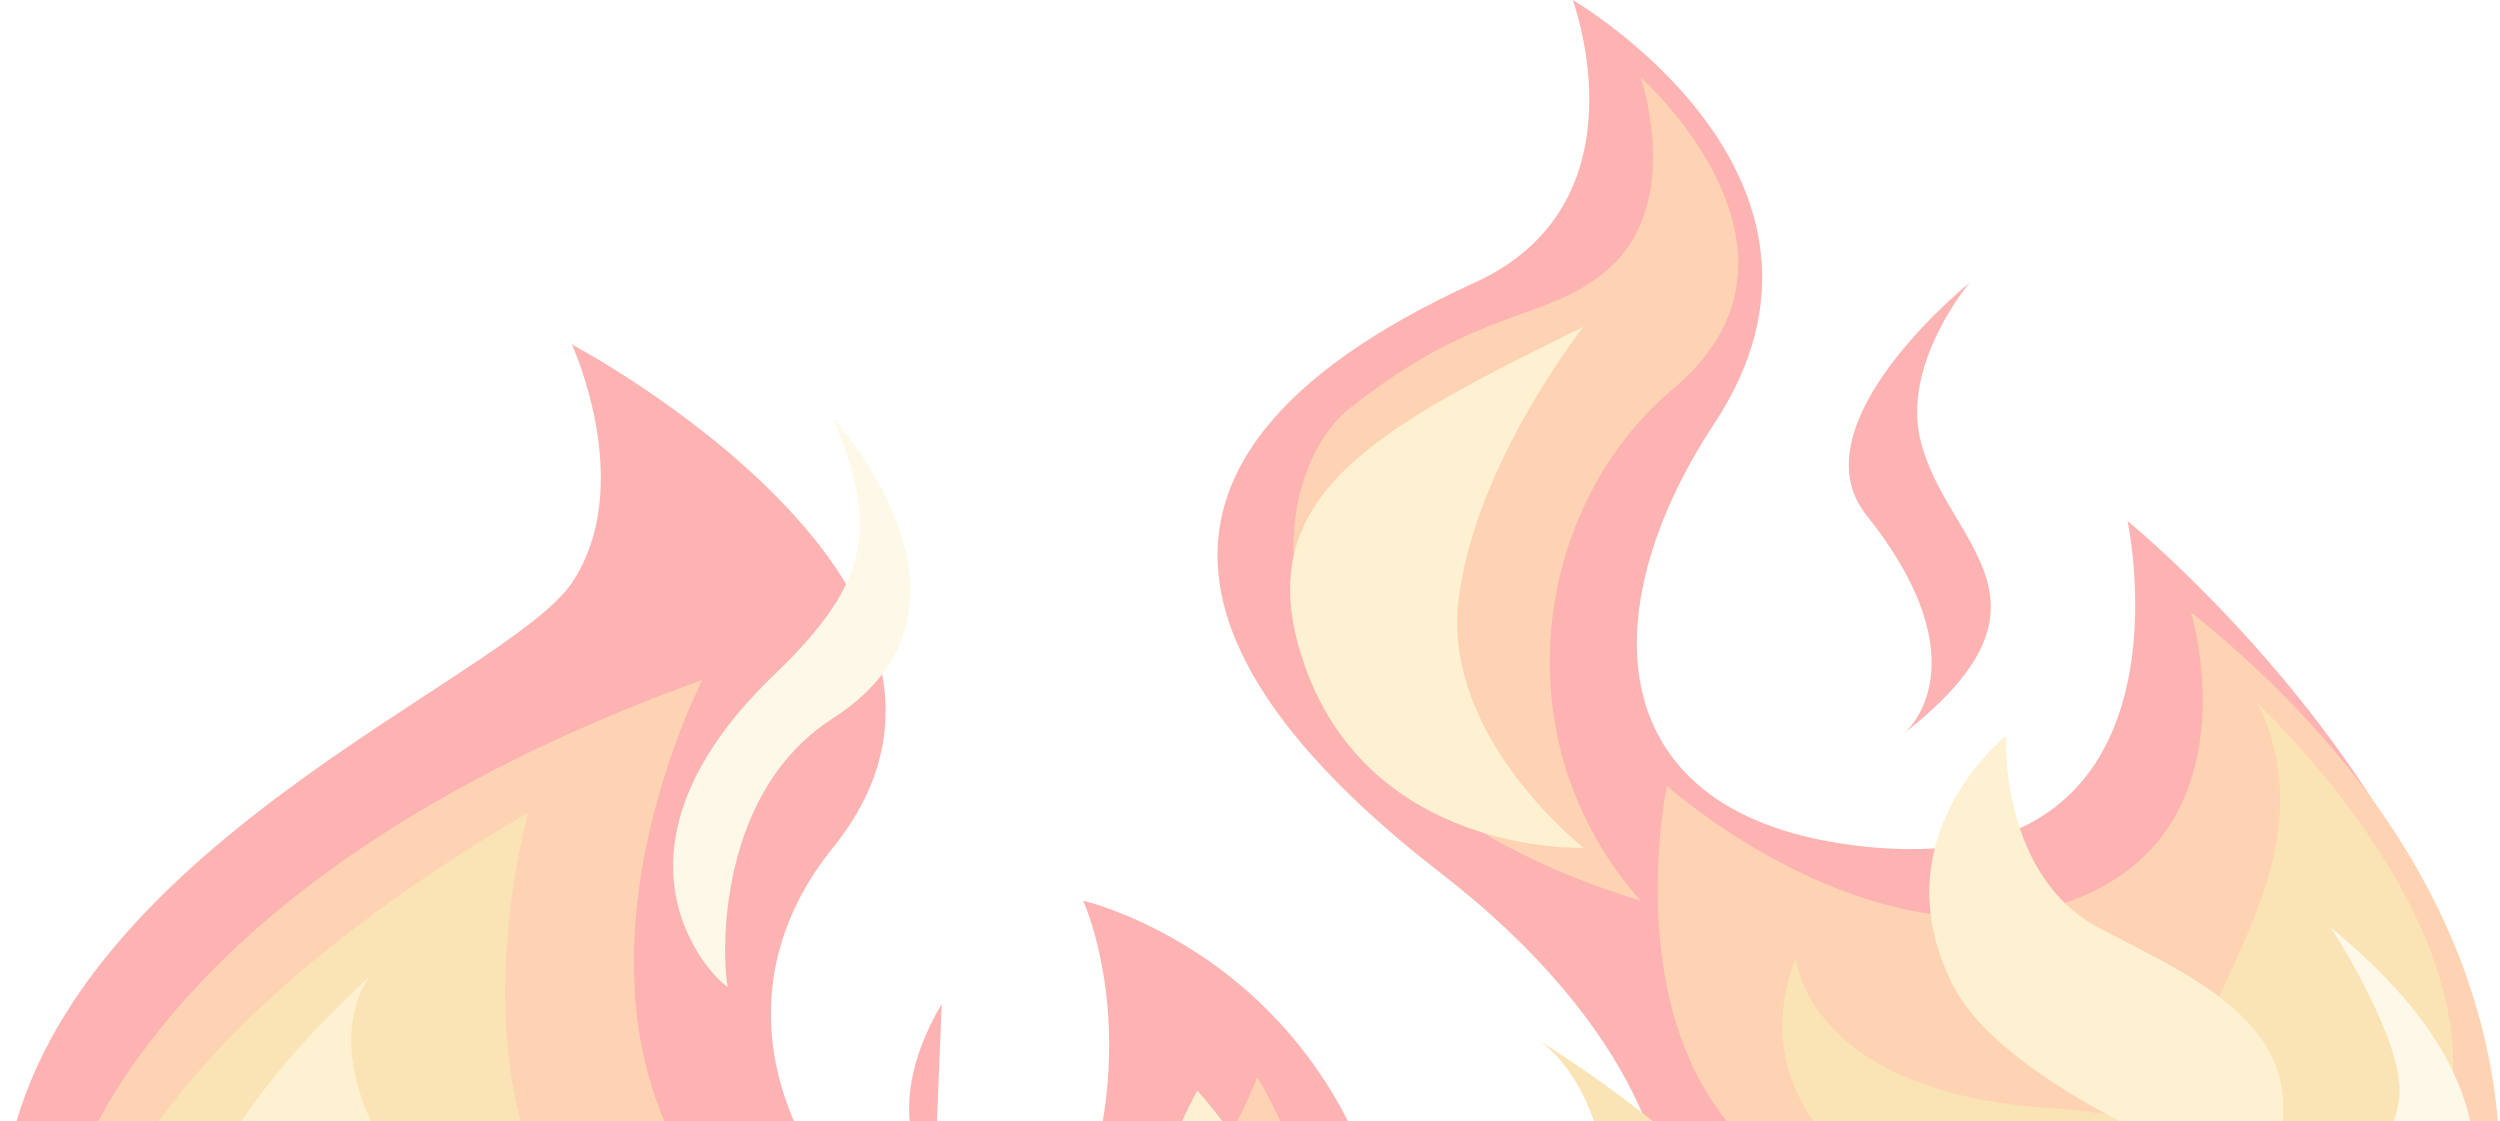
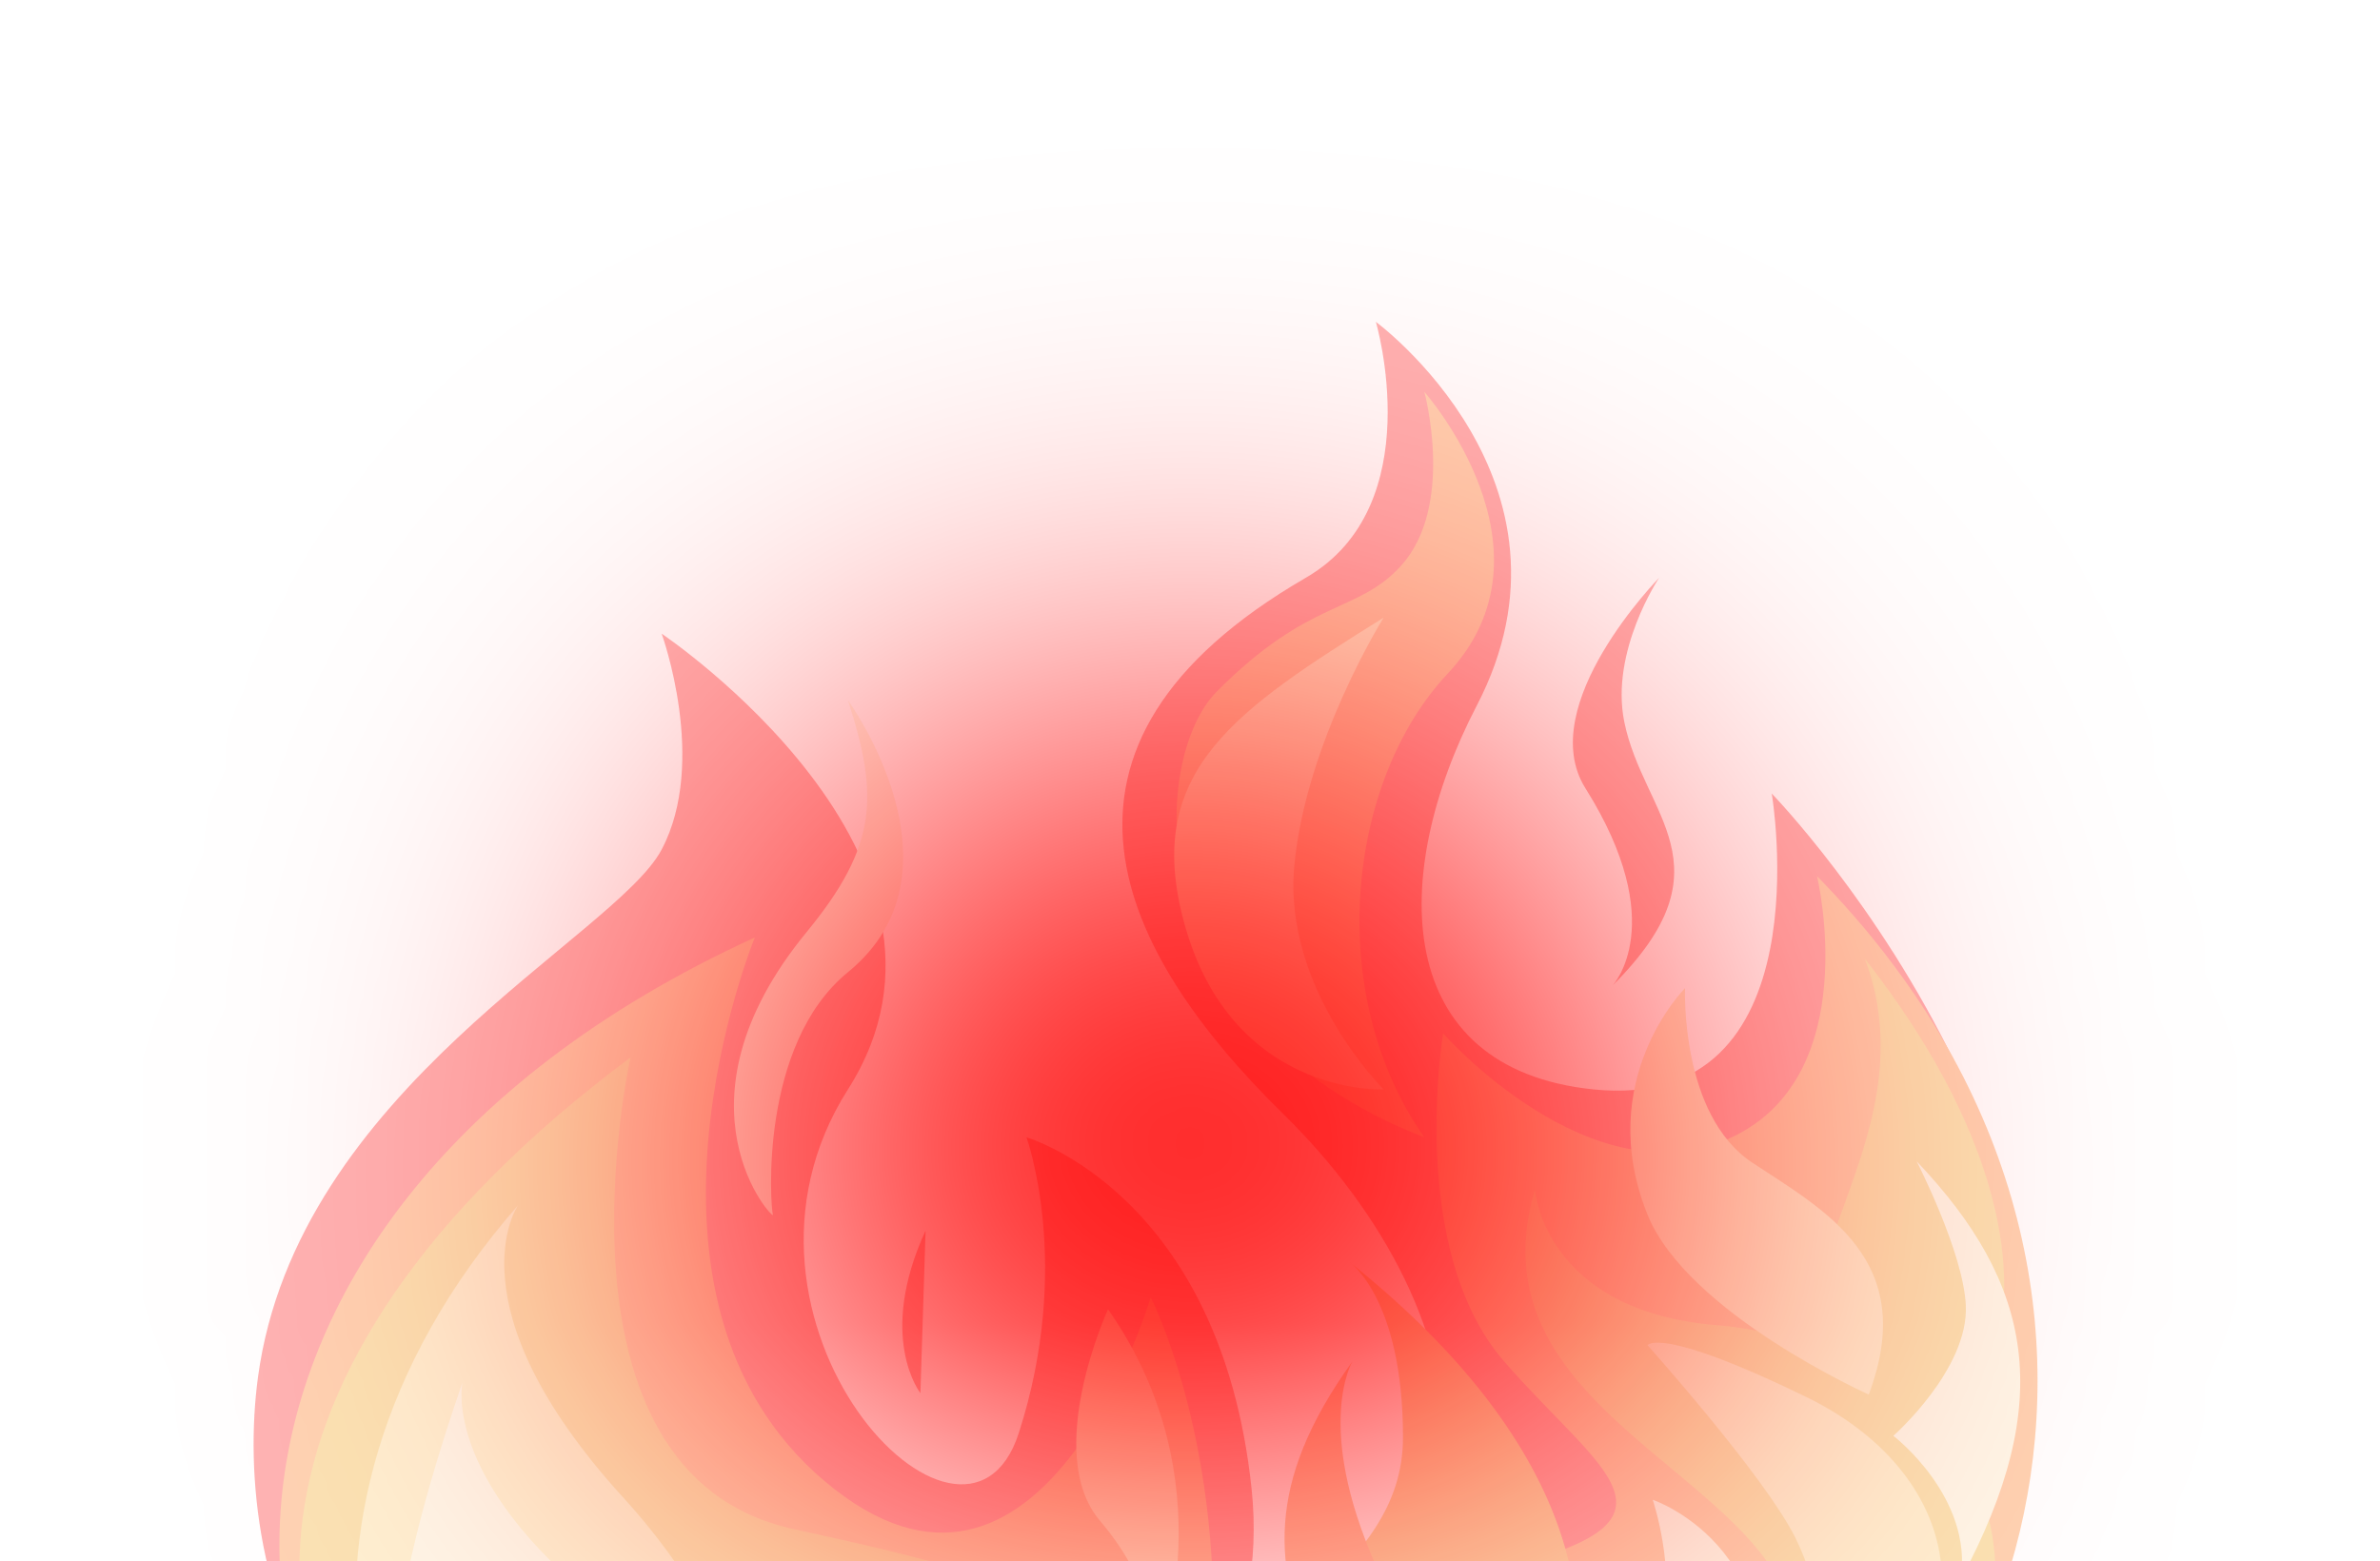
- <svg xmlns="http://www.w3.org/2000/svg" width="1270" height="569" viewBox="0 0 1270 569" fill="none">
+ <svg xmlns="http://www.w3.org/2000/svg" width="976" height="640" viewBox="0 0 976 640" fill="none">
  <g opacity="0.3">
-     <path d="M445.227 910.635C36.385 910.635 -15.149 698.888 3.112 592.152C30.745 430.656 257.33 345.435 290.486 296.096C323.646 246.732 290.486 174.967 290.486 174.967C290.486 174.967 528.125 300.581 423.122 430.656C318.122 560.755 506.019 717.767 544.703 623.55C583.39 529.358 550.23 457.568 550.23 457.568C550.23 457.568 688.39 488.965 710.495 654.947C732.601 820.929 500.489 910.635 445.227 910.635" fill="#FC0001" />
-     <path d="M749.191 143.535C541.4 238.415 616.557 354.373 732.61 444.102C875.788 554.778 931.564 731.198 622.083 807.456C383.177 866.333 483.922 919.611 483.922 919.611C483.922 919.611 1027.58 1013.88 1218.94 744.643C1384.73 511.379 1080.78 264.67 1080.78 264.67C1080.78 264.67 1119.46 444.102 953.671 430.657C810.908 419.062 807.6 311.054 870.774 215.329C953.671 89.729 798.929 0 798.929 0C798.929 0 837.615 103.174 749.191 143.535" fill="#FC0001" />
-     <path d="M356.808 345.429C-90.835 506.918 -46.626 838.861 213.119 915.123C472.863 991.385 677.337 865.78 682.865 744.669C688.39 623.559 638.652 547.297 638.652 547.297C638.652 547.297 561.282 753.634 406.543 650.477C251.803 547.297 356.808 345.429 356.808 345.429" fill="#FB6D01" />
-     <path d="M833.45 457.581C628.975 394.792 637.423 245.814 685.62 207.496C751.937 154.783 785.778 163.891 816.873 136.854C855.555 103.196 833.45 39.281 833.45 39.281C833.45 39.281 932.93 127.877 850.032 197.419C778.544 257.356 761.609 376.837 833.45 457.581" fill="#FB6D01" />
-     <path d="M1113.02 311.017C1400.39 542.036 1243.81 838.855 1036.57 894.925C829.326 950.995 796.167 948.765 716.035 912.863C635.9 876.986 738.141 726.715 884.591 699.782C1031.04 672.875 959.198 645.967 890.119 583.158C821.034 520.349 846.826 399.239 846.826 399.239C846.826 399.239 952.749 494.201 1052.23 457.564C1147.08 422.618 1113.02 311.017 1113.02 311.017" fill="#FB6D01" />
-     <path d="M912.199 486.748C859.7 625.817 1130.5 652.735 1094.57 760.387C1058.65 868.039 796.146 894.958 796.146 894.958C796.146 894.958 1117.83 945.937 1216.15 778.333C1299.05 637.015 1147.07 569.73 1042.07 563.006C917.84 555.041 912.199 486.748 912.199 486.748" fill="#EFA204" />
-     <path d="M1147.09 357.384C1334.99 546.531 1212.21 668.294 1134.19 607.836C1056.18 547.403 1197.75 463.548 1147.09 357.384Z" fill="#EFA204" />
-     <path d="M268.377 412.727C-32.811 589.909 -9.785 771.604 139.428 870.285C288.641 968.966 541.934 966.721 602.725 847.86C663.516 728.975 566.803 708.794 384.431 677.389C202.062 645.984 268.377 412.727 268.377 412.727Z" fill="#EFA204" />
-     <path d="M779.568 527.119C926.015 619.076 975.752 720.003 920.491 809.734C865.225 899.442 622.066 935.325 660.749 829.901C699.435 724.5 818.252 704.31 818.252 625.798C818.252 547.31 779.568 527.119 779.568 527.119Z" fill="#EFA204" />
-     <path d="M188.256 495.688C-13.457 677.367 84.177 880.714 211.284 907.64C338.392 934.566 528.133 876.998 541.948 814.194C555.766 751.39 533.66 719.976 533.66 719.976C533.66 719.976 564.058 751.39 459.054 796.243C354.05 841.096 331.947 829.877 331.947 829.877C331.947 829.877 387.207 767.073 262.865 659.417C138.519 551.76 188.256 495.688 188.256 495.688" fill="#FACF67" />
-     <path d="M608.263 554.01C693.922 650.444 644.186 749.157 644.186 749.157C644.186 749.157 644.186 711.02 602.736 672.884C561.289 634.747 608.263 554.01 608.263 554.01Z" fill="#FACF67" />
-     <path d="M1116.69 820.922C1251.09 733.65 1210.64 643.737 1105.64 603.35C1000.64 562.985 992.346 574.19 992.346 574.19C992.346 574.19 1075.14 647.089 1097.35 681.851C1136.03 742.42 1111.16 820.922 1014.45 861.286C917.738 901.673 1047.61 865.786 1116.69 820.922Z" fill="#FACF67" />
-     <path d="M804.449 165.992C699.447 217.571 635.891 251.22 660.759 331.979C692.55 435.188 804.449 430.667 804.449 430.667C804.449 430.667 732.605 374.593 740.893 305.059C749.183 235.526 804.449 165.992 804.449 165.992Z" fill="#FACF67" />
-     <path d="M967.471 372.351C1053.13 305.07 989.249 277.06 975.759 224.308C965.631 184.68 1000.63 143.571 1000.63 143.571C1000.63 143.571 911.207 215.371 948.127 261.689C1008.92 337.957 967.471 372.351 967.471 372.351Z" fill="#FC0001" />
-     <path d="M423.119 212.359C445.225 266.198 444.139 293.996 393.644 342.436C292.325 439.642 371.538 505.434 369.696 500.939C367.854 496.469 359.765 405.591 423.119 364.885C511.539 308.058 423.119 212.359 423.119 212.359" fill="#FCE8B3" />
-     <path d="M478.395 509.895C443.394 569.717 474.71 601.106 474.71 601.106L478.395 509.895Z" fill="#FC0001" />
-     <path d="M1183.94 471.014C1266.84 539.799 1283.42 605.598 1215.26 705.765C1224.47 659.422 1167.36 625.029 1167.36 625.029C1167.36 625.029 1221.15 587.672 1218.94 551.75C1217.1 521.85 1183.94 471.014 1183.94 471.014" fill="#FCE8B3" />
-     <path d="M1149.84 601.882C1185.76 526.361 1118.53 498.694 1066.95 471.775C1015.37 444.881 1019.05 373.845 1019.05 373.845C1019.05 373.845 953.658 425.44 992.34 500.937C1020.69 556.27 1149.84 601.882 1149.84 601.882Z" fill="#FACF67" />
+     <path d="M360.467 797.696C124.959 797.696 95.274 642.903 105.793 564.877C121.71 446.819 252.231 384.521 271.331 348.453C290.432 312.367 271.331 259.905 271.331 259.905C271.331 259.905 408.219 351.732 347.734 446.819C287.25 541.925 395.486 656.704 417.769 587.829C440.054 518.973 420.953 466.493 420.953 466.493C420.953 466.493 500.538 489.445 513.271 610.781C526.005 732.118 392.3 797.696 360.467 797.696Z" fill="#FC0001" />
+     <path d="M535.562 236.927C415.866 306.287 459.159 391.055 526.01 456.649C608.486 537.555 640.615 666.523 462.343 722.269C324.724 765.31 382.757 804.257 382.757 804.257C382.757 804.257 695.925 873.172 806.153 676.351C901.658 505.83 726.567 325.48 726.567 325.48C726.567 325.48 748.851 456.649 653.35 446.821C571.113 438.344 569.208 359.388 605.598 289.41C653.35 197.594 564.213 132 564.213 132C564.213 132 586.497 207.423 535.562 236.927Z" fill="#FC0001" />
+     <path d="M309.534 384.517C51.675 502.569 77.142 745.227 226.764 800.976C376.386 856.726 494.171 764.905 497.355 676.371C500.538 587.836 471.887 532.087 471.887 532.087C471.887 532.087 427.319 682.924 338.184 607.514C249.048 532.087 309.534 384.517 309.534 384.517Z" fill="#FB6D01" />
+     <path d="M584.098 466.503C466.312 420.602 471.179 311.696 498.942 283.685C537.144 245.15 556.637 251.809 574.549 232.044C596.831 207.439 584.098 160.715 584.098 160.715C584.098 160.715 641.402 225.481 593.65 276.318C552.47 320.133 542.715 407.477 584.098 466.503Z" fill="#FB6D01" />
+     <path d="M745.139 359.361C910.677 528.241 820.48 745.222 701.102 786.211C581.723 827.199 562.622 825.569 516.463 799.324C470.302 773.098 529.197 663.245 613.557 643.557C697.918 623.887 656.534 604.217 616.742 558.302C576.946 512.387 591.803 423.853 591.803 423.853C591.803 423.853 652.819 493.272 710.123 466.49C764.763 440.944 745.139 359.361 745.139 359.361Z" fill="#FB6D01" />
+     <path d="M629.461 487.824C599.219 589.487 755.207 609.165 734.514 687.861C713.821 766.557 562.61 786.235 562.61 786.235C562.61 786.235 747.909 823.502 804.549 700.98C852.3 597.673 764.755 548.486 704.27 543.571C632.71 537.748 629.461 487.824 629.461 487.824Z" fill="#EFA204" />
+     <path d="M764.766 393.256C873.003 531.527 802.275 620.538 757.338 576.343C712.4 532.165 793.946 470.864 764.766 393.256Z" fill="#EFA204" />
+     <path d="M258.595 433.713C85.1 563.237 98.364 696.061 184.316 768.199C270.268 840.337 416.174 838.696 451.192 751.805C486.209 664.898 430.499 650.145 325.446 627.187C220.395 604.23 258.595 433.713 258.595 433.713Z" fill="#EFA204" />
+     <path d="M553.06 517.337C637.419 584.559 666.069 658.339 634.237 723.935C602.402 789.513 462.333 815.745 484.616 738.677C506.901 661.627 575.343 646.867 575.343 589.473C575.343 532.096 553.06 517.337 553.06 517.337Z" fill="#EFA204" />
+     <path d="M212.442 494.359C96.248 627.171 152.489 775.822 225.708 795.506C298.926 815.189 408.224 773.106 416.182 727.195C424.142 681.284 411.408 658.32 411.408 658.32C411.408 658.32 428.918 681.284 368.432 714.072C307.946 746.861 295.213 738.66 295.213 738.66C295.213 738.66 327.046 692.749 255.42 614.049C183.792 535.349 212.442 494.359 212.442 494.359Z" fill="#FACF67" />
+     <path d="M454.382 536.994C503.725 607.49 475.075 679.651 475.075 679.651C475.075 679.651 475.075 651.773 451.198 623.894C427.323 596.015 454.382 536.994 454.382 536.994Z" fill="#FACF67" />
+     <path d="M747.255 732.113C824.676 668.315 801.375 602.587 740.888 573.063C680.405 543.556 675.628 551.746 675.628 551.746C675.628 551.746 723.32 605.037 736.113 630.449C758.398 674.727 744.071 732.113 688.363 761.62C632.651 791.144 707.463 764.91 747.255 732.113Z" fill="#FACF67" />
+     <path d="M567.392 253.344C506.907 291.049 470.297 315.648 484.621 374.684C502.934 450.132 567.392 446.828 567.392 446.828C567.392 446.828 526.008 405.836 530.781 355.006C535.557 304.175 567.392 253.344 567.392 253.344Z" fill="#FACF67" />
+     <path d="M661.299 404.197C710.642 355.014 673.844 334.537 666.073 295.975C660.239 267.006 680.399 236.954 680.399 236.954C680.399 236.954 628.889 289.441 650.157 323.301C685.175 379.055 661.299 404.197 661.299 404.197Z" fill="#FC0001" />
+     <path d="M347.732 287.239C360.466 326.597 359.841 346.918 330.754 382.329C272.39 453.389 318.02 501.484 316.959 498.198C315.898 494.931 311.238 428.497 347.732 398.74C398.666 357.198 347.732 287.239 347.732 287.239Z" fill="#FCE8B3" />
+     <path d="M379.573 504.745C359.411 548.476 377.45 571.423 377.45 571.423L379.573 504.745Z" fill="#FC0001" />
+     <path d="M189.624 567.064C148.241 687.307 149.299 751.788 212.967 781.308C276.636 810.828 294.198 694.146 255.415 665.442C180.073 609.697 189.624 567.064 189.624 567.064Z" fill="#FCE8B3" />
+     <path d="M593.925 805.339C470.833 829.383 461.281 792.231 447.486 764.901C433.693 737.572 506.591 667.042 587.558 691.658C717.018 731.017 677.757 615.145 677.757 615.145C677.757 615.145 742.485 636.999 715.958 722.273C691.761 800.027 617.905 800.665 593.925 805.339Z" fill="#FCE8B3" />
+     <path d="M554.651 558.325C518.042 609.158 522.819 643.58 538.735 681.292C554.651 719.004 522.819 750.154 527.592 750.154C532.369 750.154 589.669 699.338 564.201 641.945C538.735 584.568 554.651 558.325 554.651 558.325Z" fill="#FB6D01" />
+     <path d="M785.992 476.322C833.744 526.606 843.295 574.706 804.033 647.931C809.339 614.053 776.443 588.911 776.443 588.911C776.443 588.911 807.429 561.602 806.154 535.342C805.093 513.485 785.992 476.322 785.992 476.322Z" fill="#FCE8B3" />
+     <path d="M766.352 571.99C787.044 516.782 748.313 496.557 718.6 476.879C688.888 457.218 691.011 405.29 691.011 405.29C691.011 405.29 653.342 443.006 675.625 498.197C691.953 538.646 766.352 571.99 766.352 571.99Z" fill="#FACF67" />
  </g>
+   <g filter="url(#filter0_f_404_891)">
+     <circle cx="488.014" cy="483.5" r="187.5" fill="#FF0000" />
+   </g>
+   <defs>
+     <filter id="filter0_f_404_891" x="0.514" y="-4" width="975" height="975" filterUnits="userSpaceOnUse" color-interpolation-filters="sRGB">
+       <feFlood flood-opacity="0" result="BackgroundImageFix" />
+       <feBlend mode="normal" in="SourceGraphic" in2="BackgroundImageFix" result="shape" />
+       <feGaussianBlur stdDeviation="150" result="effect1_foregroundBlur_404_891" />
+     </filter>
+   </defs>
</svg>
